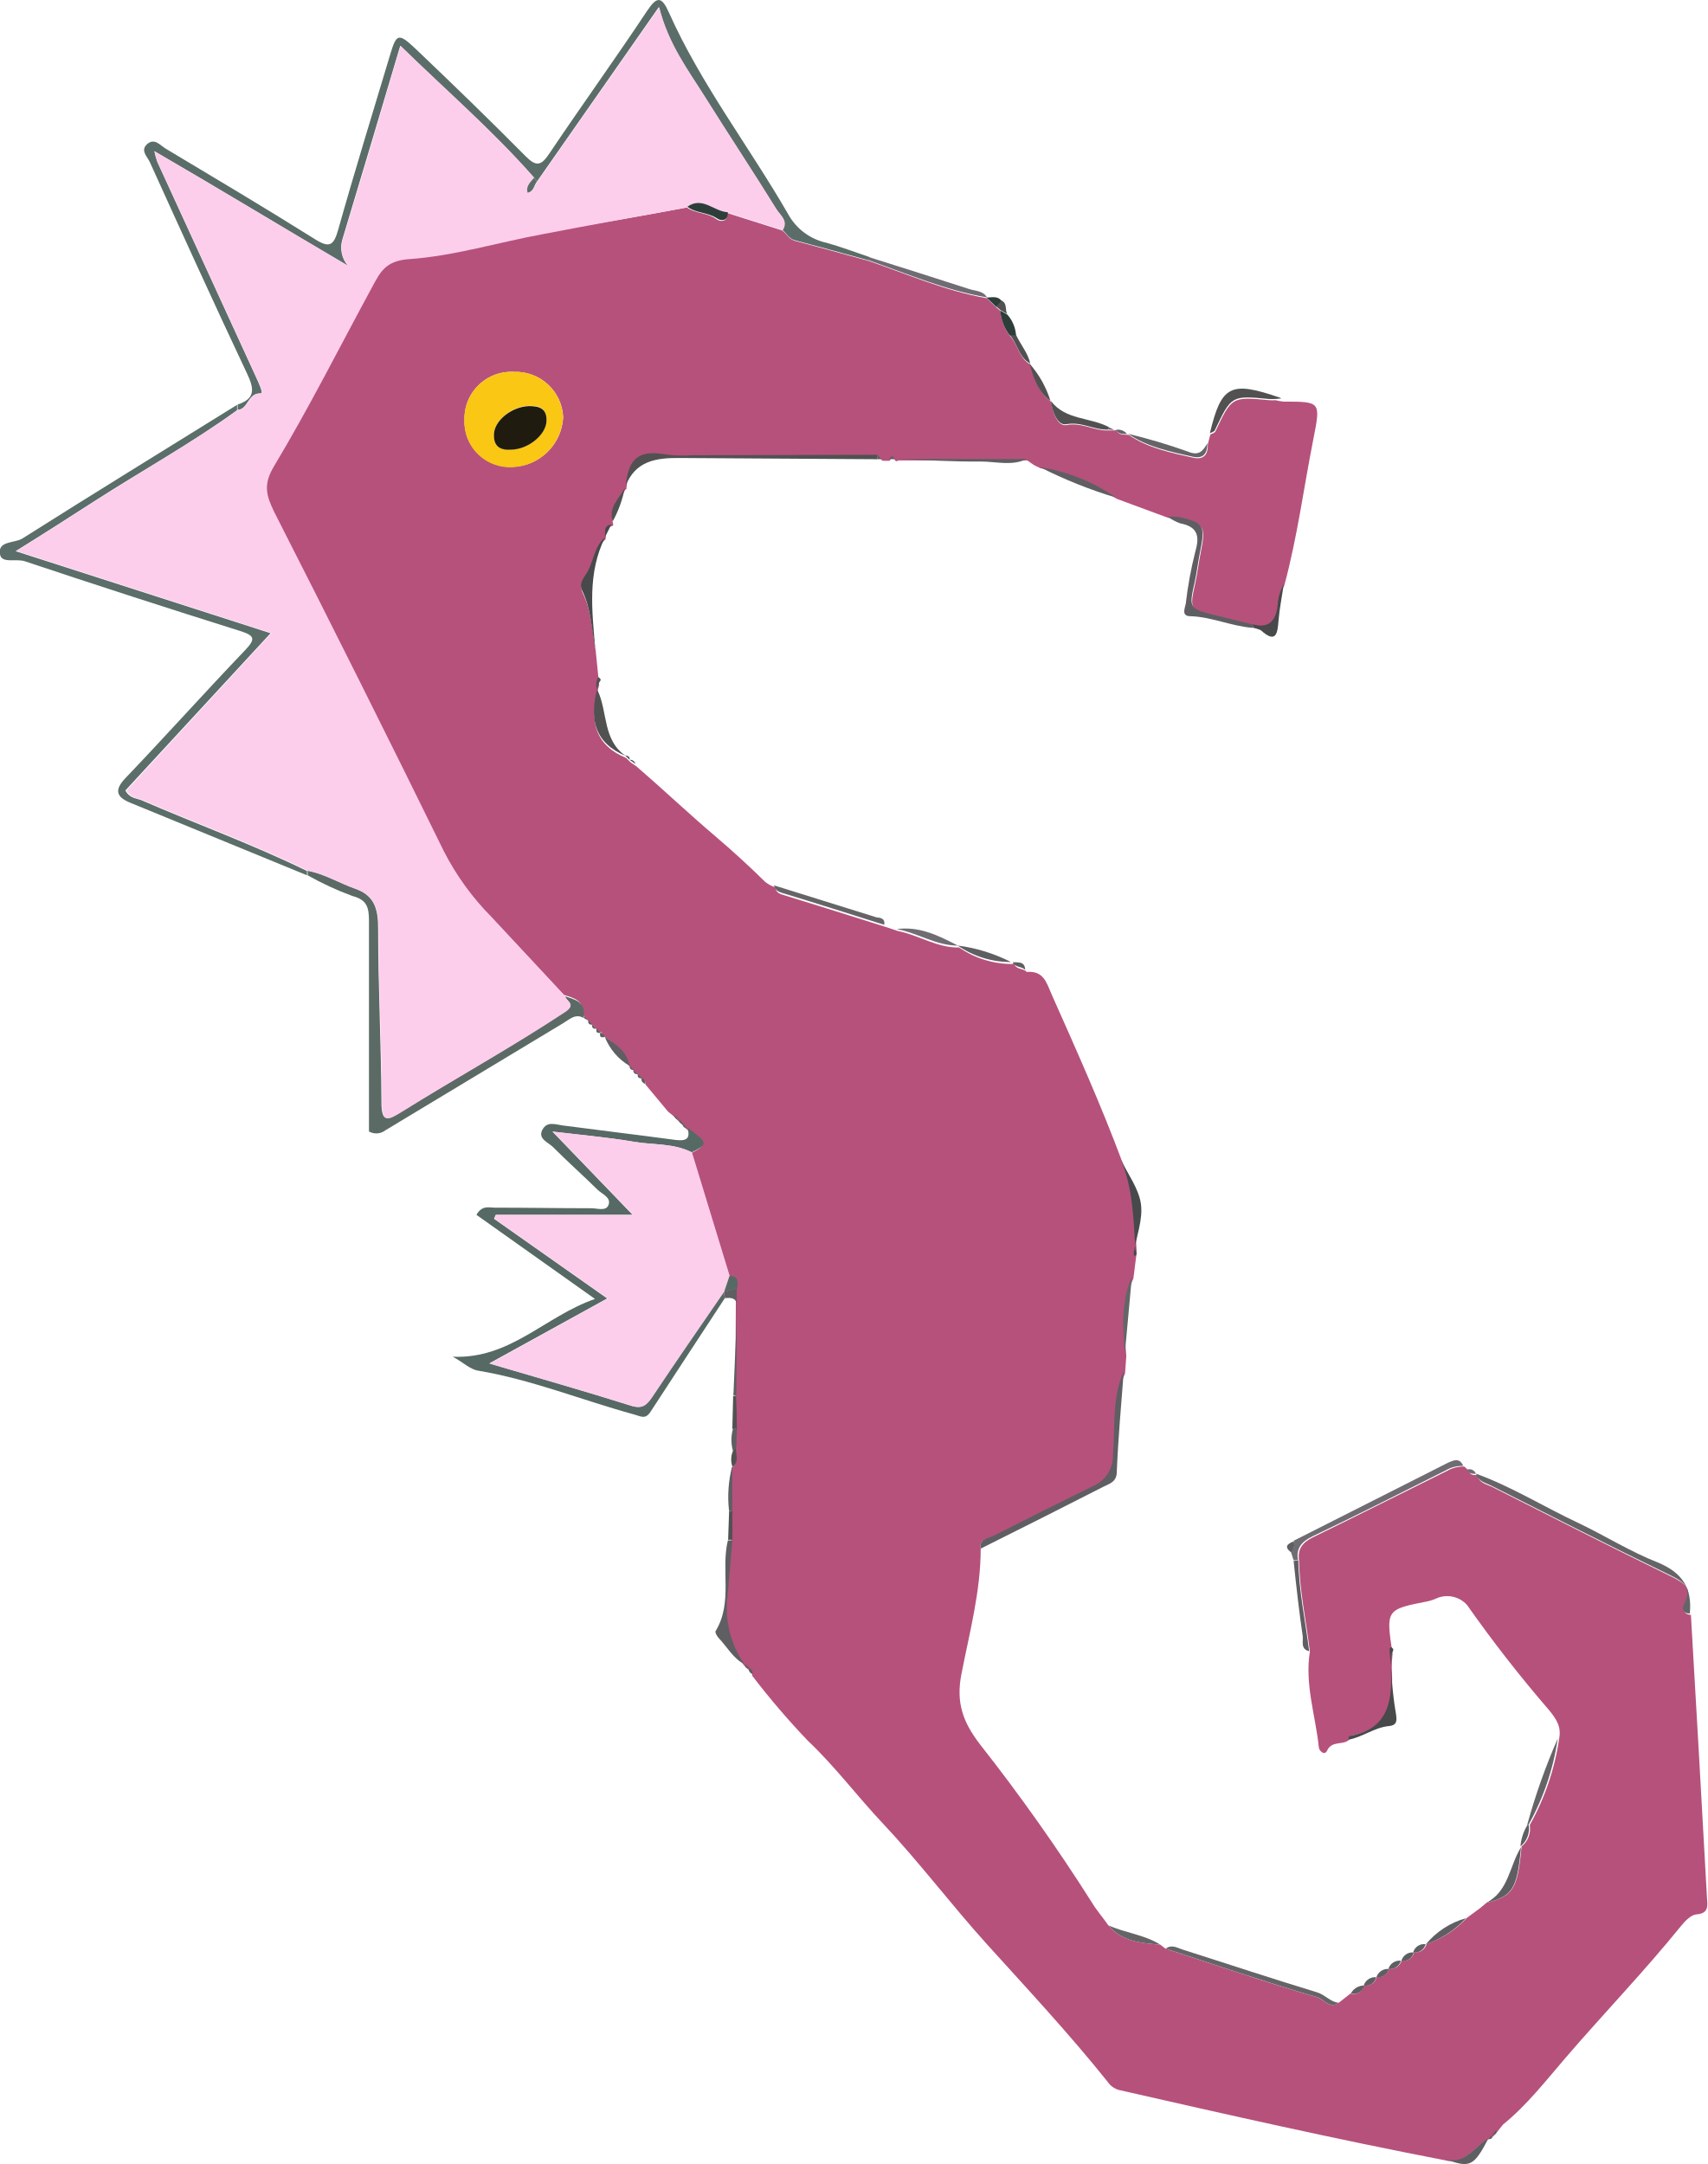
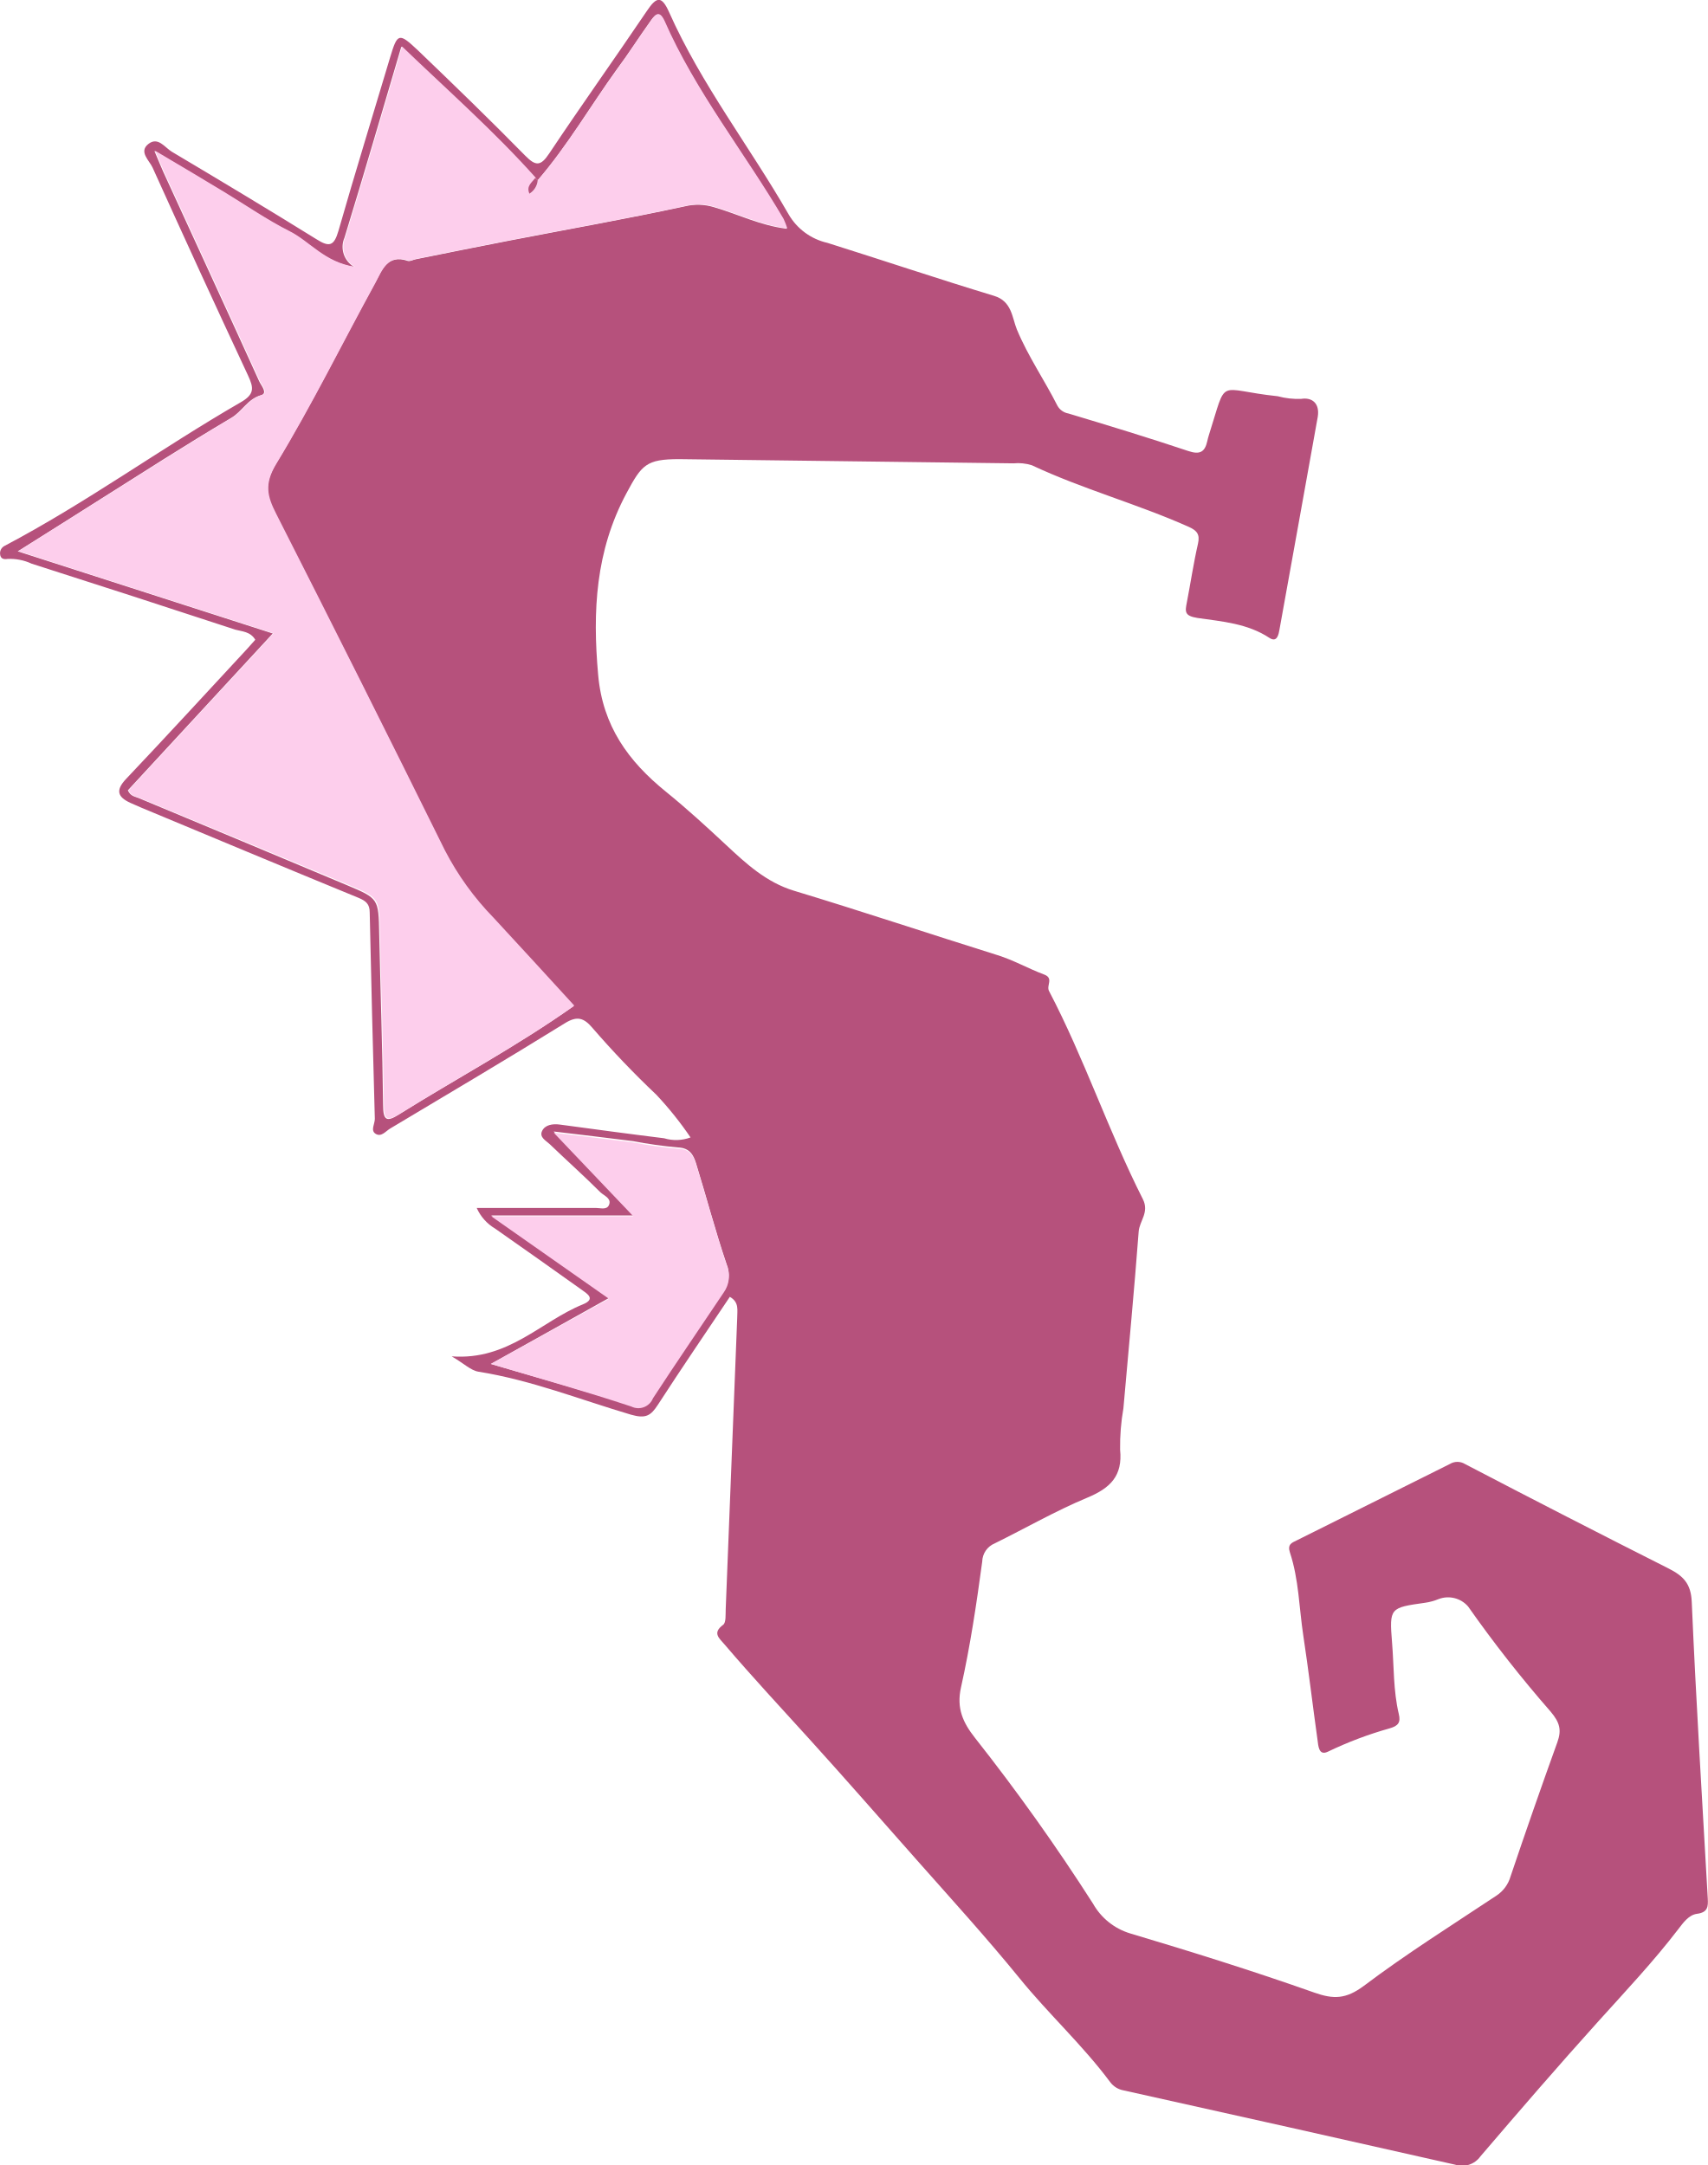
- <svg xmlns="http://www.w3.org/2000/svg" id="Ebene_1" data-name="Ebene 1" viewBox="0 0 206.9 262.19">
+ <svg xmlns="http://www.w3.org/2000/svg" id="Ebene_1" data-name="Ebene 1" viewBox="0 0 206.8 262.27">
  <defs>
-     <style>.cls-1{fill:#b6517c;}.cls-2{fill:#5b6d68;}.cls-3{fill:#576964;}.cls-4{fill:#5b6e69;}.cls-5{fill:#5b6a65;}.cls-6{fill:#656568;}.cls-7{fill:#5f5e62;}.cls-8{fill:#6f6c73;}.cls-9{fill:#515151;}.cls-10{fill:#47494a;}.cls-11{fill:#2d3e3a;}.cls-12{fill:#fdceec;}.cls-13{fill:#f9c714;}.cls-14{fill:#1f1b0e;}</style>
+     <style>.cls-1{fill:#b6517c;}.cls-2{fill:#fdceec;}</style>
  </defs>
-   <path class="cls-1" d="M317.09,690.58c0,5.18-1.36,10.19-2.34,15.22-.66,3.42.16,5.76,2.25,8.49a231,231,0,0,1,13.55,19.15c.6,1,1.36,1.85,2,2.78,1.65,2,4,2.15,6.3,2.35l.63.48c6.12,2,12.21,4.09,18.38,5.89.81.24,1.52,1.46,2.6.67l1.42-1.12a1.27,1.27,0,0,0,1.64-1h0a1.28,1.28,0,0,0,1.52-1h0a1.36,1.36,0,0,0,1.52-1h0a1.39,1.39,0,0,0,1.52-1h0a1.27,1.27,0,0,0,1.51-1v0h0a1.38,1.38,0,0,0,1.52-1h0a12.18,12.18,0,0,0,4.89-3.18l1.59-1.17h0l.78-.65c3.22-.81,3.76-1.66,4.24-6.74v-.08a2.75,2.75,0,0,0,1-2.6,30.42,30.42,0,0,0,3.56-10.48c.27-1.41-.3-2.31-1.24-3.46a161.17,161.17,0,0,1-9.92-12.72,3.24,3.24,0,0,0-3.59-.85,5.81,5.81,0,0,1-1.15.4c-5.1,1-5.1,1-4.28,6.37a14,14,0,0,0-.1,1.7c.22,3.89-.19,7.39-5,8.23-.07,0-.09.29-.13.45-.73.75-2.11.06-2.71,1.35-.31.67-1,0-1-.45-.41-3.85-1.72-7.62-1.08-11.56-.44-3.68-1.25-7.32-1.31-11-.22-1.44.44-2.24,1.74-2.87,5.41-2.63,10.78-5.35,16.16-8a3.91,3.91,0,0,1,2.12-.54h0l.55.49h0c.14.57.58.55,1,.53h0c.24,1,1.17,1.12,1.88,1.47,7.17,3.63,14.34,7.27,21.56,10.79,1.64.8,2.77,1.47,1.78,3.48-.3.61-.17,1.16.68,1.21q1,17.08,1.94,34.17c.06,1,.31,2-1.29,2.12-.69.07-1.41.86-1.92,1.49-4.44,5.48-9.34,10.56-13.94,15.91-2.39,2.78-4.69,5.75-7.6,8.1l.07-.07-.66.83-.49.59h0l-.75.44h0c-1.72.86-2.72,3.21-5.19,2.49-13.22-2.55-26.35-5.52-39.47-8.51a2.43,2.43,0,0,1-1.37-1c-4.62-5.77-9.64-11.16-14.6-16.64-4.34-4.8-8.24-10-12.67-14.7-3.09-3.28-5.79-6.91-9.07-10a96.25,96.25,0,0,1-6.72-7.86.69.69,0,0,0-.49-.75h0l-.53-.53h0a11.93,11.93,0,0,1-2-8.59c.2-2.14.36-4.28.54-6.43v-8.86c1-.74.22-1.77.45-2.63l.07-2-.07-4,.06-13c0-.72.24-1.53-.94-1.47l-4.58-15c2-1,2-1.19-.52-3h0l-.52-.53h0l-.53-.53h0l-.53-.53h0l-.6-.49-2.72-3.27a.67.67,0,0,0-.49-.75h0l-.52-.53h0l-.53-.53h0l-.53-.53h0c-.35-1.74-1.65-2.66-3-3.51h0a.52.52,0,0,0-.52-.52h0l-.52-.53h0l-.52-.52h0l-.52-.53h0l-.46-.55c.19-1.72-1.13-2-2.3-2.37-3-3.21-6-6.44-9-9.62a32.23,32.23,0,0,1-5.76-7.93q-10.16-20.63-20.57-41.14c-1.06-2.07-1.37-3.35,0-5.62,4.24-7,7.93-14.43,11.86-21.66,1-1.75,1.59-3.17,4.43-3.37,5.51-.38,10.92-2,16.39-3.06,6-.9,11.75-1.9,17.56-3,1.08.76,2.51.6,3.61,1.43.41.31,1.38.38,1.29-.76l6.64,2.11c.54.36.76,1,1.49,1.24,3,.79,6,1.63,9,2.45,4.72,1.63,9.33,3.65,14.29,4.52h0l1.2,1.14.47.4a5.67,5.67,0,0,0,1.13,3c1,1.06,1.1,2.74,2.51,3.5h0c.47,1.72,1,3.4,2.53,4.53h0c.12,1.3.81,3,1.83,2.8,1.89-.36,3.39.73,5.11.65h.74l.13-.06.11.09c.3.57.85.46,1.34.5H335c2.35,1.62,5.1,2.16,7.8,2.77,1.3.3,1.84-.36,1.8-1.62l.31-1.19c.21-.11.52-.18.6-.35,2-4.23,2-4.23,6.57-3.8a6.29,6.29,0,0,0,.74,0,5.22,5.22,0,0,0,1,.17c4.46,0,4.47,0,3.57,4.54-1.17,5.91-1.94,11.9-3.52,17.73a5.66,5.66,0,0,0-.75,2.54c-.13,1.7-.91,2.92-3,2.32-1.52-.37-3-.77-4.55-1.12-3.16-.73-3.2-.8-2.49-4,.27-1.21.41-2.44.65-3.65.66-3.26.49-3.56-2.66-4.27a6.31,6.31,0,0,0-1.24,0l-6.28-2.32a22.06,22.06,0,0,0-9.21-3.69l-.81-.4h0l-.79-.55H307.09l-.16.1-.18-.06c-.22-.41-.45-.49-.69,0h-.86l-.54-.53-22.48.06a16.28,16.28,0,0,1-3-.07c-3.34-.62-4.69.34-5,3.76v.18l-.15.11c-.67,1.3-2,2.35-1.48,4.09a.24.24,0,0,1-.12.32h0c-1,.14-.67,1-.79,1.58h0c-1.23,1.07-1.37,2.71-2.06,4.06-.39.76-1.19,1.44-.71,2.44,1.08,2.19,1.12,4.61,1.57,6.94l.43,4.24c-1.38,4.54-.35,7.32,3.27,8.83h0l.54.53h0l.71.49c3.2,2.76,6.26,5.66,9.48,8.4,2.08,1.77,4.15,3.65,6.11,5.59a4.39,4.39,0,0,0,1.22.67c.09.55.42.76,1,.92,4.13,1.26,8.24,2.57,12.35,3.86l1.5.5c2.53.49,4.76,2.06,7.43,2h0a11.31,11.31,0,0,0,6.46,2l.12-.07.1.09c.27.69,1.1.47,1.5.94,2-.16,2.37,1.18,3,2.67,3,6.74,6,13.43,8.58,20.34,1.46,3.5,1.51,7.24,1.75,10.94l-.4,3.18c-1.32,3-1.13,6.23-.86,9.42l-.15,2.08c-1.44,3.22-1,6.72-1.3,10.08a4,4,0,0,1-2.46,3.84q-6,2.93-12,6C318,689.36,316.89,689.34,317.09,690.58ZM260.49,548a5.68,5.68,0,0,0-5.94,5.41q0,.22,0,.44a5.51,5.51,0,0,0,5.35,5.67h.48a6.37,6.37,0,0,0,6.13-6,5.75,5.75,0,0,0-6-5.51Z" transform="translate(-198.28 -502.95)" />
-   <path class="cls-2" d="M303.55,534.5c-3-.82-6-1.66-9-2.45-.73-.19-1-.88-1.49-1.24.72-1.12-.3-1.81-.75-2.53-2.84-4.56-5.79-9-8.65-13.6-2.08-3.31-4.46-6.44-5.56-10.88l-14.75,21.12-.37-.43c-5-5.68-10.7-10.61-16.21-16-2.38,8-4.67,15.71-7,23.43a3.38,3.38,0,0,0,.66,3.23c-7.77-4.57-15.37-9.19-23.46-13.89a12.36,12.36,0,0,0,.35,1.27l12,26.16c.28.62.9,1.93.56,1.92-1.61-.08-1.51,1.93-2.81,2l0-.65c2.2-.72,2-1.93,1.13-3.77-4-8.48-7.87-17-11.76-25.58-.31-.69-1.21-1.44-.32-2.21s1.55.15,2.22.55c6.06,3.63,12.14,7.24,18.13,11,1.74,1.09,2.24.73,2.77-1.13,2-7.11,4.19-14.18,6.31-21.26.75-2.52,1-2.64,3-.77,4.52,4.3,9,8.64,13.4,13.08,1.32,1.33,1.9,1.15,2.89-.33,3.89-5.8,8-11.49,11.84-17.28,1.18-1.76,1.75-1.79,2.64.21,3.88,8.69,9.72,16.23,14.44,24.42a7,7,0,0,0,4.67,3.48c1.76.49,3.47,1.15,5.2,1.73Q303.55,534.3,303.55,534.5Z" transform="translate(-198.28 -502.95)" />
-   <path class="cls-3" d="M281.55,639.57c2.51,1.82,2.55,2,.52,3-2.2-1.13-4.65-.88-7-1.28-3.22-.55-6.49-.83-9.87-1.24l9.72,10.09H258.33l-.2.48,13.71,9.65-14.29,7.87c6.13,1.81,11.67,3.38,17.15,5.11,1.38.43,1.9-.07,2.57-1.09,2.84-4.27,5.77-8.48,8.67-12.71l.17.76c-3,4.58-6,9.15-9,13.76-.64,1-1.16.59-2,.36-6.31-1.73-12.41-4.22-18.9-5.31-1-.16-1.79-1-3.08-1.69,7,.29,11.14-4.88,17.23-7L256,650.14c.69-1.2,1.52-.87,2.18-.87,3.91,0,7.82.07,11.74.07.71,0,1.74.38,2.06-.35.41-.94-.73-1.34-1.28-1.87-1.78-1.75-3.65-3.41-5.41-5.18-.57-.58-1.88-1-1.31-2.09s1.55-.66,2.48-.54c4.54.6,9.08,1.14,13.62,1.75C281.33,641.22,282,641,281.55,639.57Z" transform="translate(-198.28 -502.95)" />
-   <path class="cls-4" d="M227,552l0,.65c-5.51,4-11.43,7.26-17.13,10.92-3.1,2-6.22,4-9.7,6.16l30.89,9.94-17.59,19.05c.53,1,1.38.93,2,1.21,6.65,2.88,13.47,5.35,20,8.55V609l-21.41-8.79c-1.65-.68-2-1.51-.57-3,4.89-5.11,9.6-10.38,14.49-15.49,1.35-1.41,1.09-1.78-.64-2.33q-13.07-4.1-26.06-8.44c-1.06-.35-2.84.32-3-.86-.3-1.64,1.77-1.3,2.72-1.9C209.64,562.72,218.34,557.38,227,552Z" transform="translate(-198.28 -502.95)" />
-   <path class="cls-5" d="M235.55,609v-.56c2,.38,3.82,1.5,5.76,2.18,2.36.83,2.79,2.49,2.78,4.9,0,7,.37,13.94.4,20.91,0,2.57.68,2.28,2.42,1.2,6.57-4.09,13.35-7.84,19.81-12.11,1.42-.94.14-1.26,0-1.87,1.17.4,2.49.65,2.3,2.37a2.21,2.21,0,0,0,0,.29c-1-.61-1.7.12-2.47.58l-21.57,13a1.8,1.8,0,0,1-2,.15V614.51c0-1.59-.23-2.54-2-3A36.87,36.87,0,0,1,235.55,609Z" transform="translate(-198.28 -502.95)" />
-   <path class="cls-6" d="M403,698.45c-.85,0-1-.6-.68-1.21,1-2-.13-2.68-1.78-3.48-7.23-3.51-14.39-7.16-21.56-10.79-.7-.36-1.63-.5-1.88-1.47,4.36,1.59,8.29,4.06,12.45,6,3.21,1.53,6.25,3.46,9.55,4.75C402.09,693.48,403.3,695.36,403,698.45Z" transform="translate(-198.28 -502.95)" />
-   <path class="cls-7" d="M317.09,690.58c-.2-1.24.93-1.23,1.57-1.56q6-3.06,12-6a4,4,0,0,0,2.46-3.84c.26-3.37-.14-6.86,1.3-10.08-.3,4-.68,8.09-.84,12.14,0,1.28-.88,1.46-1.64,1.85Q324.55,686.86,317.09,690.58Z" transform="translate(-198.28 -502.95)" />
-   <path class="cls-8" d="M375.55,680.56a3.91,3.91,0,0,0-2.12.54c-5.38,2.7-10.75,5.42-16.16,8-1.29.63-2,1.42-1.74,2.87L355,692l-.34-1.06a1.15,1.15,0,0,0,.34-1.31l18.75-9.48C374.41,679.87,375.11,679.54,375.55,680.56Z" transform="translate(-198.28 -502.95)" />
-   <path class="cls-7" d="M339.76,565.57a6.31,6.31,0,0,1,1.24,0c3.16.71,3.32,1,2.66,4.27-.25,1.21-.38,2.45-.65,3.65-.71,3.15-.68,3.21,2.49,4,1.52.35,3,.75,4.55,1.12a2.77,2.77,0,0,0,0,.41c-2.57-.19-5-1.34-7.56-1.41-1.14,0-.65-1-.56-1.5a48,48,0,0,1,1.17-6.37c.59-2,.13-3-1.84-3.38A6.48,6.48,0,0,1,339.76,565.57Z" transform="translate(-198.28 -502.95)" />
-   <path class="cls-9" d="M274.09,561.8c.32-3.42,1.66-4.39,5-3.76a16.28,16.28,0,0,0,3,.07l22.48-.06v.54l-24.07-.15C277.74,558.42,275.24,558.82,274.09,561.8Z" transform="translate(-198.28 -502.95)" />
-   <path class="cls-6" d="M360.48,745.61c-1.09.79-1.8-.43-2.6-.67-6.18-1.81-12.27-3.89-18.38-5.89.74-.57,1.44-.08,2.11.13,5.42,1.72,10.82,3.52,16.26,5.17C358.84,744.65,359.46,745.52,360.48,745.61Z" transform="translate(-198.28 -502.95)" />
-   <path class="cls-7" d="M287,689.57c-.18,2.14-.34,4.29-.54,6.43a11.93,11.93,0,0,0,2,8.59c-1.37-.72-2.08-2.09-3.1-3.16-.21-.22-.48-.69-.39-.85,2.12-3.47.62-7.42,1.49-11Z" transform="translate(-198.28 -502.95)" />
-   <path class="cls-10" d="M361.64,713.73c0-.16.06-.44.13-.45,4.81-.85,5.21-4.34,5-8.23a14,14,0,0,1,.1-1.7c.07-.19.27-.5.19-.61-.37-.49-.44,0-.43.21.2,2.46.31,4.94.72,7.36.17,1,.28,1.67-.82,1.77C364.75,712.26,363.35,713.43,361.64,713.73Z" transform="translate(-198.28 -502.95)" />
-   <path class="cls-8" d="M303.55,534.5v-.4c4.06,1.29,8.13,2.56,12.18,3.88.74.24,1.66.19,2.12,1C312.87,538.14,308.27,536.14,303.55,534.5Z" transform="translate(-198.28 -502.95)" />
-   <path class="cls-6" d="M305.4,615c-4.11-1.3-8.22-2.61-12.35-3.86-.55-.17-.88-.37-1-.92l12.43,3.88C304.93,614.14,305.55,614.22,305.4,615Z" transform="translate(-198.28 -502.95)" />
-   <path class="cls-9" d="M352.76,551.29a6.29,6.29,0,0,1-.74,0c-4.56-.43-4.56-.43-6.57,3.8-.08.17-.4.24-.6.35,1.41-5.83,2.51-6.38,8.54-4.29l.1.08Z" transform="translate(-198.28 -502.95)" />
-   <path class="cls-9" d="M274.09,594.54c-3.62-1.51-4.65-4.29-3.27-8.83l.13-.19c.23-.27,0-.38-.17-.53a1.57,1.57,0,0,0-.09,1.64C271.92,589.23,271.28,592.63,274.09,594.54Z" transform="translate(-198.28 -502.95)" />
-   <path class="cls-10" d="M270.39,581.47c-.46-2.33-.5-4.75-1.57-6.94-.49-1,.32-1.68.71-2.44.69-1.35.82-3,2.06-4.06C269.43,572.36,270,576.92,270.39,581.47Z" transform="translate(-198.28 -502.95)" />
-   <path class="cls-10" d="M335.84,654.42c-.24-3.7-.29-7.43-1.75-10.94.85,1.77,2.15,3.49,2.41,5.34s-.53,3.9-.86,5.86a.66.66,0,0,0,0,.23c.06.26.11.26.26.12S335.9,654.62,335.84,654.42Z" transform="translate(-198.28 -502.95)" />
-   <path class="cls-6" d="M387,713.59a30.44,30.44,0,0,1-3.56,10.48h-.15A76.51,76.51,0,0,1,387,713.59Z" transform="translate(-198.28 -502.95)" />
-   <path class="cls-7" d="M307,558.56h15.68c-1.8.88-3.7.31-5.54.31C313.76,558.9,310.39,558.69,307,558.56Z" transform="translate(-198.28 -502.95)" />
-   <path class="cls-7" d="M286.12,660.24l-.17-.76h0l1.59-.47q0,6.52-.06,13h-.35l.42-9.85C287.55,661.14,287.86,660,286.12,660.24Z" transform="translate(-198.28 -502.95)" />
-   <path class="cls-9" d="M332.55,555c-1.72.08-3.21-1-5.11-.65-1,.19-1.71-1.5-1.83-2.8,1.75,2.3,4.7,1.94,7,3.14A.88.88,0,0,0,332.55,555Z" transform="translate(-198.28 -502.95)" />
-   <path class="cls-10" d="M350.06,579a2.77,2.77,0,0,1,0-.41c2.06.6,2.83-.62,3-2.31a5.66,5.66,0,0,1,.75-2.54c-.22,1.47-.52,2.93-.64,4.4s-.25,2.88-2.14,1.17A5,5,0,0,0,350.06,579Z" transform="translate(-198.28 -502.95)" />
-   <path class="cls-6" d="M344.55,556.66c0,1.26-.5,1.92-1.8,1.62-2.71-.62-5.45-1.15-7.8-2.77a70.15,70.15,0,0,1,7.23,2.15C343.55,558.23,344,557.59,344.55,556.66Z" transform="translate(-198.28 -502.95)" />
-   <path class="cls-7" d="M324.27,559.55a22.06,22.06,0,0,1,9.21,3.69A56.15,56.15,0,0,1,324.27,559.55Z" transform="translate(-198.28 -502.95)" />
-   <path class="cls-7" d="M382.55,726.76c-.48,5.07-1,5.93-4.24,6.74C381.06,732.14,381.14,729,382.55,726.76Z" transform="translate(-198.28 -502.95)" />
-   <path class="cls-7" d="M355,692.08l.57-.07c.06,3.73.87,7.37,1.31,11-1.07-.26-.7-1.19-.78-1.83C355.65,698.14,355.32,695.14,355,692.08Z" transform="translate(-198.28 -502.95)" />
-   <path class="cls-6" d="M334.55,667c-.28-3.19-.46-6.38.86-9.42Z" transform="translate(-198.28 -502.95)" />
-   <path class="cls-8" d="M314.33,617.52c-2.67,0-4.9-1.56-7.43-2C309.65,615.14,312,616.31,314.33,617.52Z" transform="translate(-198.28 -502.95)" />
-   <path class="cls-7" d="M373.4,764.56c2.47.72,3.48-1.63,5.19-2.49C376.82,765.43,376.37,765.65,373.4,764.56Z" transform="translate(-198.28 -502.95)" />
-   <path class="cls-6" d="M338.86,738.57c-2.32-.2-4.65-.35-6.3-2.35C334.55,737.14,336.92,737.34,338.86,738.57Z" transform="translate(-198.28 -502.95)" />
-   <path class="cls-7" d="M375.9,735.35a12.18,12.18,0,0,1-4.89,3.18A9.7,9.7,0,0,1,375.9,735.35Z" transform="translate(-198.28 -502.95)" />
-   <path class="cls-7" d="M320.76,619.51a11.31,11.31,0,0,1-6.46-2A19.84,19.84,0,0,1,320.76,619.51Z" transform="translate(-198.28 -502.95)" />
-   <path class="cls-7" d="M271.55,628.58c1.38.85,2.68,1.77,3,3.51A7.08,7.08,0,0,1,271.55,628.58Z" transform="translate(-198.28 -502.95)" />
-   <path class="cls-9" d="M325.55,551.55c-1.52-1.13-2.07-2.81-2.53-4.53A12.39,12.39,0,0,1,325.55,551.55Z" transform="translate(-198.28 -502.95)" />
-   <path class="cls-9" d="M323.09,547c-1.41-.75-1.53-2.43-2.51-3.5h.78C321.93,544.74,322.83,545.73,323.09,547Z" transform="translate(-198.28 -502.95)" />
-   <path class="cls-9" d="M272.5,566.14c-.54-1.74.81-2.79,1.48-4.09A14.07,14.07,0,0,1,272.5,566.14Z" transform="translate(-198.28 -502.95)" />
-   <path class="cls-7" d="M287,680.7V686h-.4a14.81,14.81,0,0,1,.37-5.36Z" transform="translate(-198.28 -502.95)" />
-   <path class="cls-11" d="M321.37,543.57h-.78a5.66,5.66,0,0,1-1.13-3l.86.5A4.18,4.18,0,0,1,321.37,543.57Z" transform="translate(-198.28 -502.95)" />
-   <path class="cls-7" d="M287.55,676.08l-.06,2-.41.69a5,5,0,0,1,0-2.72Z" transform="translate(-198.28 -502.95)" />
-   <path class="cls-9" d="M287.07,678.76l.41-.69c-.23.87.51,1.89-.45,2.63h0A2.61,2.61,0,0,1,287.07,678.76Z" transform="translate(-198.28 -502.95)" />
-   <path class="cls-9" d="M287.55,676.08H287l.1-4h.35Q287.55,674.07,287.55,676.08Z" transform="translate(-198.28 -502.95)" />
-   <path class="cls-7" d="M383.33,724.06h.15a2.76,2.76,0,0,1-1,2.6A5.81,5.81,0,0,1,383.33,724.06Z" transform="translate(-198.28 -502.95)" />
-   <path class="cls-9" d="M286.61,686h.4v3.51h-.52Z" transform="translate(-198.28 -502.95)" />
-   <path class="cls-9" d="M320.31,541l-.86-.5-.47-.41.64-.73C320.36,539.74,320,540.52,320.31,541Z" transform="translate(-198.28 -502.95)" />
-   <path class="cls-7" d="M322.48,620.47c-.4-.47-1.24-.26-1.5-.94C321.65,619.57,322.45,619.41,322.48,620.47Z" transform="translate(-198.28 -502.95)" />
-   <path class="cls-11" d="M319.62,539.41l-.64.73-1.2-1.14C318.43,539,319.12,538.75,319.62,539.41Z" transform="translate(-198.28 -502.95)" />
-   <path class="cls-7" d="M369.55,739.51a1.27,1.27,0,0,1-1.49,1h0A1.39,1.39,0,0,1,369.55,739.51Z" transform="translate(-198.28 -502.95)" />
-   <path class="cls-10" d="M271.55,568.08c.12-.6-.25-1.44.79-1.58Z" transform="translate(-198.28 -502.95)" />
-   <path class="cls-7" d="M368,740.51a1.39,1.39,0,0,1-1.52,1A1.41,1.41,0,0,1,368,740.51Z" transform="translate(-198.28 -502.95)" />
-   <path class="cls-7" d="M366.55,741.51a1.36,1.36,0,0,1-1.52,1A1.45,1.45,0,0,1,366.55,741.51Z" transform="translate(-198.28 -502.95)" />
-   <path class="cls-7" d="M365,742.51a1.28,1.28,0,0,1-1.51,1h0A1.45,1.45,0,0,1,365,742.51Z" transform="translate(-198.28 -502.95)" />
-   <path class="cls-7" d="M363.55,743.51a1.27,1.27,0,0,1-1.46,1l-.18,0A1.86,1.86,0,0,1,363.55,743.51Z" transform="translate(-198.28 -502.95)" />
-   <path class="cls-7" d="M371,738.51a1.38,1.38,0,0,1-1.52,1A1.36,1.36,0,0,1,371,738.51Z" transform="translate(-198.28 -502.95)" />
-   <path class="cls-7" d="M355,689.7a1.15,1.15,0,0,1-.34,1.31C353.81,690.34,354.26,690,355,689.7Z" transform="translate(-198.28 -502.95)" />
-   <polygon class="cls-7" points="179.22 231.2 179.21 231.23 179.24 231.06 179.22 231.2" />
-   <path class="cls-8" d="M377.08,681.52c-.44,0-.88,0-1-.53A.82.82,0,0,1,377.08,681.52Z" transform="translate(-198.28 -502.95)" />
-   <path class="cls-7" d="M323.48,559.14Z" transform="translate(-198.28 -502.95)" />
-   <path class="cls-6" d="M334.82,555.53c-.49,0-1,.07-1.34-.5A1.4,1.4,0,0,1,334.82,555.53Z" transform="translate(-198.28 -502.95)" />
-   <path class="cls-8" d="M376.09,681l-.55-.49Z" transform="translate(-198.28 -502.95)" />
-   <path class="cls-7" d="M270.55,627.57l.52.53C270.55,628.14,270.47,628,270.55,627.57Z" transform="translate(-198.28 -502.95)" />
-   <path class="cls-7" d="M269.06,626.33a2.21,2.21,0,0,1,0-.29l.46.55Z" transform="translate(-198.28 -502.95)" />
-   <path class="cls-9" d="M275.26,595.5l-.71-.49A.66.66,0,0,1,275.26,595.5Z" transform="translate(-198.28 -502.95)" />
-   <path class="cls-7" d="M270,627.07l.52.52Q269.94,627.66,270,627.07Z" transform="translate(-198.28 -502.95)" />
-   <path class="cls-9" d="M274.55,595l-.54-.53C274.4,594.52,274.61,594.67,274.55,595Z" transform="translate(-198.28 -502.95)" />
-   <path class="cls-7" d="M288.55,704.56l.53.53C288.65,705.14,288.5,704.92,288.55,704.56Z" transform="translate(-198.28 -502.95)" />
-   <path class="cls-7" d="M306,558.58c.24-.48.47-.4.69,0Z" transform="translate(-198.28 -502.95)" />
-   <path class="cls-7" d="M304.55,558.59v-.54l.54.53Z" transform="translate(-198.28 -502.95)" />
-   <path class="cls-6" d="M332.55,555v-.31l.72.35Z" transform="translate(-198.28 -502.95)" />
-   <path class="cls-7" d="M275,632.56l.53.53C275.16,633.14,275,632.92,275,632.56Z" transform="translate(-198.28 -502.95)" />
-   <path class="cls-7" d="M275.55,633.06l.52.53C275.63,633.64,275.48,633.44,275.55,633.06Z" transform="translate(-198.28 -502.95)" />
-   <path class="cls-7" d="M274.55,632.06l.53.53C274.67,632.6,274.55,632.41,274.55,632.06Z" transform="translate(-198.28 -502.95)" />
-   <path class="cls-3" d="M281,639.06l.52.53C281.12,639.65,281,639.44,281,639.06Z" transform="translate(-198.28 -502.95)" />
-   <path class="cls-7" d="M269.55,626.56l.52.53C269.63,627.14,269.49,626.93,269.55,626.56Z" transform="translate(-198.28 -502.95)" />
-   <path class="cls-3" d="M280.55,638.56l.53.53C280.66,639.14,280.55,638.91,280.55,638.56Z" transform="translate(-198.28 -502.95)" />
-   <path class="cls-3" d="M280,638.06l.53.53a.47.47,0,0,1-.53-.53Z" transform="translate(-198.28 -502.95)" />
-   <path class="cls-3" d="M279.44,637.6l.6.49Z" transform="translate(-198.28 -502.95)" />
-   <path class="cls-7" d="M276,633.56c.39.1.47.4.49.75C276.17,634.14,275.92,634,276,633.56Z" transform="translate(-198.28 -502.95)" />
-   <path class="cls-7" d="M380.23,760.14l-.07.07Z" transform="translate(-198.28 -502.95)" />
-   <path class="cls-7" d="M379.07,761.59l.49-.59C379.65,761.4,379.49,761.6,379.07,761.59Z" transform="translate(-198.28 -502.95)" />
-   <path class="cls-7" d="M378.55,762.14l.52-.53C379.14,762,379,762.14,378.55,762.14Z" transform="translate(-198.28 -502.95)" />
-   <path class="cls-7" d="M271,628.07a.52.52,0,0,1,.52.52h0C271,628.72,270.91,628.51,271,628.07Z" transform="translate(-198.28 -502.95)" />
-   <path class="cls-7" d="M289,705.06c.38.11.47.41.49.75C289.17,705.67,288.94,705.46,289,705.06Z" transform="translate(-198.28 -502.95)" />
-   <path class="cls-12" d="M266.78,623.68c.09.61,1.37.93,0,1.87-6.46,4.28-13.24,8-19.81,12.11-1.74,1.08-2.41,1.37-2.42-1.2,0-7-.44-13.94-.4-20.91,0-2.41-.42-4.07-2.78-4.9-1.94-.68-3.71-1.8-5.76-2.18-6.5-3.21-13.32-5.68-20-8.55-.66-.28-1.51-.27-2-1.21l17.56-19.06-30.89-9.94c3.48-2.21,6.6-4.17,9.7-6.16,5.7-3.66,11.62-7,17.13-10.92,1.3-.08,1.2-2.09,2.81-2,.33,0-.28-1.29-.56-1.92l-12-26.16a12.36,12.36,0,0,1-.35-1.27c8.09,4.7,15.69,9.32,23.46,13.89a3.38,3.38,0,0,1-.66-3.23c2.36-7.72,4.65-15.46,7-23.43,5.51,5.37,11.23,10.3,16.21,16-.42.53-1,1-.78,1.81.8-.16.76-.94,1.15-1.38l14.76-21.11c1.1,4.44,3.48,7.57,5.56,10.88,2.86,4.55,5.81,9,8.65,13.6.45.72,1.48,1.4.75,2.53l-6.64-2.11c-1.65-.06-3.06-2-4.9-.66-5.8,1.07-11.6,2.11-17.38,3.22-5.47,1-10.88,2.68-16.39,3.06-2.84.2-3.48,1.62-4.43,3.37-3.93,7.24-7.63,14.61-11.86,21.66-1.37,2.27-1,3.55,0,5.62q10.44,20.49,20.57,41.14a32.23,32.23,0,0,0,5.76,7.93C260.81,617.24,263.78,620.47,266.78,623.68Z" transform="translate(-198.28 -502.95)" />
-   <path class="cls-12" d="M286,659.48c-2.9,4.23-5.83,8.44-8.67,12.71-.68,1-1.2,1.52-2.57,1.09-5.49-1.73-11-3.3-17.15-5.11l14.29-7.9-13.71-9.65.2-.48h16.59l-9.74-10.09c3.38.41,6.65.69,9.87,1.24,2.33.4,4.79.15,7,1.28l4.58,15-.65,1.94Z" transform="translate(-198.28 -502.95)" />
-   <path class="cls-13" d="M260.49,548a5.75,5.75,0,0,1,6,5.49v.06a6.37,6.37,0,0,1-6.13,6,5.51,5.51,0,0,1-5.82-5.18q0-.24,0-.48A5.68,5.68,0,0,1,260,548Zm-.27,9.39c2.06,0,4.23-1.81,4.27-3.5,0-1.47-.85-1.81-2.11-1.78-2.1.06-4.22,1.76-4.26,3.49,0,1.5.82,1.88,2.1,1.79Z" transform="translate(-198.28 -502.95)" />
-   <path class="cls-11" d="M281.55,528c1.84-1.31,3.25.6,4.9.66.09,1.14-.88,1.07-1.29.76C284,528.64,282.61,528.81,281.55,528Z" transform="translate(-198.28 -502.95)" />
-   <path class="cls-3" d="M286,659.5l.65-1.94c1.18-.06,1,.75.94,1.47Z" transform="translate(-198.28 -502.95)" />
-   <path class="cls-2" d="M263.35,524.92c-.39.44-.35,1.22-1.15,1.38-.24-.83.37-1.28.78-1.81Z" transform="translate(-198.28 -502.95)" />
-   <path class="cls-14" d="M260.22,557.43c-1.28.09-2.13-.34-2.1-1.79,0-1.73,2.16-3.43,4.26-3.49,1.26,0,2.15.31,2.11,1.78C264.45,555.62,262.29,557.39,260.22,557.43Z" transform="translate(-198.28 -502.95)" />
+   <path class="cls-1" d="M898,697.87c-2.92,4.36-5.87,8.68-8.71,13.07-.87,1.34-1.48,1.72-3.28,1.2-6.12-1.81-12.09-4.19-18.45-5.2-.94-.15-1.77-1-3.25-1.86,6.86.51,10.8-4.23,15.87-6.29,1.66-.67.51-1.32-.2-1.83q-5.19-3.7-10.4-7.35a5.51,5.51,0,0,1-2.24-2.51h7.92c2.17,0,4.33,0,6.5,0,.55,0,1.31.27,1.59-.33.37-.79-.52-1.12-1-1.54-2-2-4.12-3.89-6.16-5.85-.45-.43-1.28-.82-.94-1.58s1.27-.92,2.15-.8c4.21.57,8.42,1.14,12.64,1.66a5,5,0,0,0,3.2-.1,42,42,0,0,0-4.14-5.17,111.89,111.89,0,0,1-7.75-8.11c-1-1.17-1.81-1.5-3.32-.56-7,4.34-14.1,8.53-21.17,12.76-.55.33-1.07,1.06-1.75.65s-.09-1.22-.11-1.84q-.35-12.49-.62-25c0-1-.46-1.38-1.34-1.75-8.77-3.6-17.52-7.26-26.28-10.91q-.69-.29-1.37-.6c-1.57-.72-1.81-1.54-.51-2.91,4.93-5.2,9.77-10.48,14.64-15.73.33-.36.64-.73,1-1.12-.59-1-1.61-1-2.41-1.22q-12.33-4.05-24.69-8a6.18,6.18,0,0,0-2.91-.57c-.44.07-.85,0-.9-.59a1,1,0,0,1,.56-1c9.87-5.2,18.9-11.79,28.54-17.36,1.77-1,1.62-1.79.93-3.28q-5.86-12.55-11.56-25.18c-.39-.86-1.7-1.91-.52-2.85s2,.42,2.85.93c5.87,3.49,11.72,7,17.52,10.6,1.57,1,2.13.81,2.66-1,2-7,4.17-14,6.27-21.05.88-2.94,1.06-3,3.36-.83,4.39,4.21,8.76,8.44,13,12.76,1.24,1.25,1.85,1.32,2.89-.25,3.88-5.82,7.94-11.51,11.86-17.31,1.15-1.71,1.77-1.86,2.68.19,3.88,8.71,9.74,16.25,14.46,24.46a7.28,7.28,0,0,0,4.71,3.47c6.74,2.12,13.43,4.37,20.19,6.42,2.17.66,2.17,2.65,2.76,4.08,1.35,3.25,3.34,6.12,4.91,9.23a1.89,1.89,0,0,0,1.33.94c4.86,1.46,9.72,2.94,14.53,4.55,1.4.47,2,.11,2.29-1.2.05-.24.12-.49.19-.72,2.3-7.2.81-5.51,8.34-4.72a9.49,9.49,0,0,0,2.85.32c1.28-.21,2.27.51,2,2.18-1.56,8.6-3.07,17.2-4.64,25.79-.1.54-.27,1.58-1.19,1-2.66-1.77-5.77-2-8.74-2.43-1.57-.25-1.51-.75-1.29-1.86.46-2.37.81-4.76,1.35-7.12.27-1.16-.13-1.61-1.12-2.06-6.23-2.78-12.85-4.57-19-7.46a5.62,5.62,0,0,0-2.22-.23q-20.25-.27-40.49-.51c-4,0-4.54.68-6.39,4.13-3.75,7-4.12,14.29-3.43,22,.55,6.2,3.65,10.46,8.2,14.15,2.53,2.05,4.94,4.26,7.32,6.48s4.84,4.51,8.22,5.53c8.23,2.49,16.4,5.22,24.61,7.79,2,.62,3.75,1.64,5.66,2.35,1.21.45.25,1.31.6,2,4.28,8.17,7.21,17,11.36,25.2.82,1.62-.4,2.63-.5,3.95-.54,7.14-1.22,14.27-1.85,21.41a26.84,26.84,0,0,0-.4,5c.33,3.2-1.2,4.67-4,5.83-3.83,1.6-7.46,3.69-11.19,5.53a2.44,2.44,0,0,0-1.51,2.2c-.69,5.11-1.45,10.22-2.57,15.24-.57,2.54.25,4.28,1.68,6.1q7.65,9.69,14.31,20.1a7.73,7.73,0,0,0,4.48,3.6c7.48,2.23,14.95,4.57,22.31,7.17,2.37.84,3.85.79,6-.8,5.17-3.9,10.67-7.35,16.07-10.94a4.14,4.14,0,0,0,1.71-2.32q2.75-8.16,5.67-16.26c.54-1.5.29-2.4-.81-3.71a152.07,152.07,0,0,1-10-12.74,3.21,3.21,0,0,0-3.56-.9,6.84,6.84,0,0,1-1.65.45c-4.25.6-4.34.6-4,4.82.24,2.89.14,5.82.82,8.67.24,1-.06,1.43-1.13,1.73a45.64,45.64,0,0,0-7.46,2.82c-1.12.54-1.16-.71-1.26-1.44-.59-4.2-1.08-8.42-1.72-12.62-.51-3.36-.54-6.82-1.62-10.07-.33-1,.24-1.18.83-1.47l18.54-9.25a1.75,1.75,0,0,1,1.83,0q12.28,6.41,24.65,12.65c1.78.9,2.73,1.83,2.82,4.06.52,12,1.26,23.95,1.94,35.92.06,1,0,1.69-1.3,1.86-1,.13-1.67,1.08-2.27,1.86-3,3.92-6.38,7.5-9.66,11.14-4.86,5.39-9.6,10.88-14.31,16.39a2.72,2.72,0,0,1-3.06,1q-20.07-4.54-40.16-9a2.58,2.58,0,0,1-1.62-1c-3.34-4.49-7.49-8.28-11-12.61-4-4.91-8.24-9.57-12.42-14.29s-8.55-9.73-12.9-14.53c-3.48-3.84-7-7.62-10.39-11.59-.63-.75-1.53-1.38-.17-2.38.37-.27.28-1.24.31-1.89q.71-17.61,1.39-35.21C898.88,699.52,899.18,698.54,898,697.87ZM874.73,562.61l-.32-.28c-5-5.62-10.67-10.59-16.2-15.91-2.34,7.91-4.55,15.54-6.88,23.13a2.8,2.8,0,0,0,1.18,3.56c-3.68-.56-5.44-3.07-7.93-4.32-2.74-1.37-5.27-3.15-7.9-4.74s-5.2-3.09-8.38-5c.54,1.27.8,1.93,1.09,2.57,3.87,8.44,7.76,16.87,11.6,25.33.23.51,1.08,1.45.24,1.69-1.65.46-2.31,2-3.65,2.77-5.43,3.21-10.74,6.63-16.08,10-3.13,2-6.25,3.94-9.75,6.15l30.89,9.95-17.55,19c.32.73.86.75,1.31.94Q839,642.7,851.62,648c3.86,1.62,3.82,1.64,3.91,5.86.15,6.91.39,13.82.47,20.73,0,1.93.42,2.16,2,1.14,6.93-4.33,14.16-8.18,21.06-13.06-3.3-3.6-6.53-7.15-9.79-10.66a34.16,34.16,0,0,1-5.88-8.15Q853.37,623.38,843,603.09c-1.09-2.15-1.48-3.63,0-6.09,4.31-7.11,8-14.61,12-21.91.82-1.5,1.47-3.57,4-2.71.26.09.63-.14.95-.2,3.78-.76,7.56-1.53,11.34-2.26,7.08-1.37,14.19-2.63,21.24-4.15a6.65,6.65,0,0,1,3.52.09c2.89.83,5.62,2.23,8.84,2.62a9.51,9.51,0,0,0-.45-1.15c-4.69-8.08-10.64-15.41-14.42-24-.65-1.49-1.23-.57-1.7.09-1.35,1.89-2.59,3.86-4,5.74C881.13,553.58,878.36,558.4,874.73,562.61ZM869.05,706c6.09,1.79,11.56,3.33,17,5a1.91,1.91,0,0,0,2.62-1c2.81-4.31,5.73-8.55,8.58-12.83a3.38,3.38,0,0,0,.36-3.26c-1.36-4-2.45-8.16-3.71-12.24-.31-1-.78-1.86-2.21-1.9a54.4,54.4,0,0,1-5.4-.76c-3.16-.41-6.32-.77-9.63-1.17l9.63,10.17H869.1l14.26,10Z" transform="translate(-809.6 -540.77)" />
+   <path class="cls-2" d="M874.73,562.61c3.62-4.21,6.39-9,9.66-13.5,1.37-1.87,2.61-3.84,4-5.74.47-.66,1-1.58,1.7-.09,3.78,8.63,9.73,16,14.42,24a9.51,9.51,0,0,1,.45,1.15c-3.22-.39-6-1.79-8.84-2.62a6.65,6.65,0,0,0-3.52-.09c-7,1.53-14.16,2.78-21.24,4.15-3.79.73-7.56,1.5-11.34,2.26-.32.06-.69.29-.95.2-2.54-.86-3.18,1.21-4,2.71-4,7.3-7.68,14.8-12,21.91-1.49,2.46-1.1,3.93,0,6.09q10.32,20.31,20.42,40.74a34.16,34.16,0,0,0,5.88,8.15c3.26,3.51,6.49,7.06,9.79,10.66-6.9,4.88-14.13,8.73-21.06,13.06-1.62,1-2,.79-2-1.14-.08-6.91-.33-13.82-.47-20.73-.09-4.22,0-4.24-3.91-5.86q-12.6-5.27-25.23-10.49c-.45-.19-1-.2-1.31-.94l17.55-19-30.89-9.95c3.5-2.21,6.62-4.19,9.75-6.15,5.35-3.35,10.65-6.77,16.08-10,1.34-.79,2-2.31,3.65-2.77.84-.24,0-1.18-.24-1.69-3.84-8.46-7.73-16.89-11.6-25.33-.29-.64-.55-1.3-1.09-2.57,3.18,1.89,5.79,3.42,8.38,5s5.17,3.36,7.9,4.74c2.49,1.25,4.25,3.77,7.93,4.32a2.8,2.8,0,0,1-1.18-3.56c2.33-7.59,4.54-15.21,6.88-23.13,5.54,5.32,11.18,10.29,16.2,15.91-.4.55-1.11,1-.69,1.89A2.11,2.11,0,0,0,874.73,562.61Z" transform="translate(-809.6 -540.77)" />
+   <path class="cls-2" d="M869.05,706l14.31-7.89-14.26-10h17.21L876.68,678c3.3.4,6.47.76,9.63,1.17a54.4,54.4,0,0,0,5.4.76c1.43,0,1.89.87,2.21,1.9,1.26,4.07,2.34,8.2,3.71,12.24a3.38,3.38,0,0,1-.36,3.26c-2.86,4.28-5.77,8.52-8.58,12.83a1.91,1.91,0,0,1-2.62,1C880.62,709.35,875.14,707.81,869.05,706Z" transform="translate(-809.6 -540.77)" />
+   <path class="cls-1" d="M874.73,562.61a2.11,2.11,0,0,1-1,1.62c-.42-.91.29-1.35.69-1.89Z" transform="translate(-809.6 -540.77)" />
</svg>
